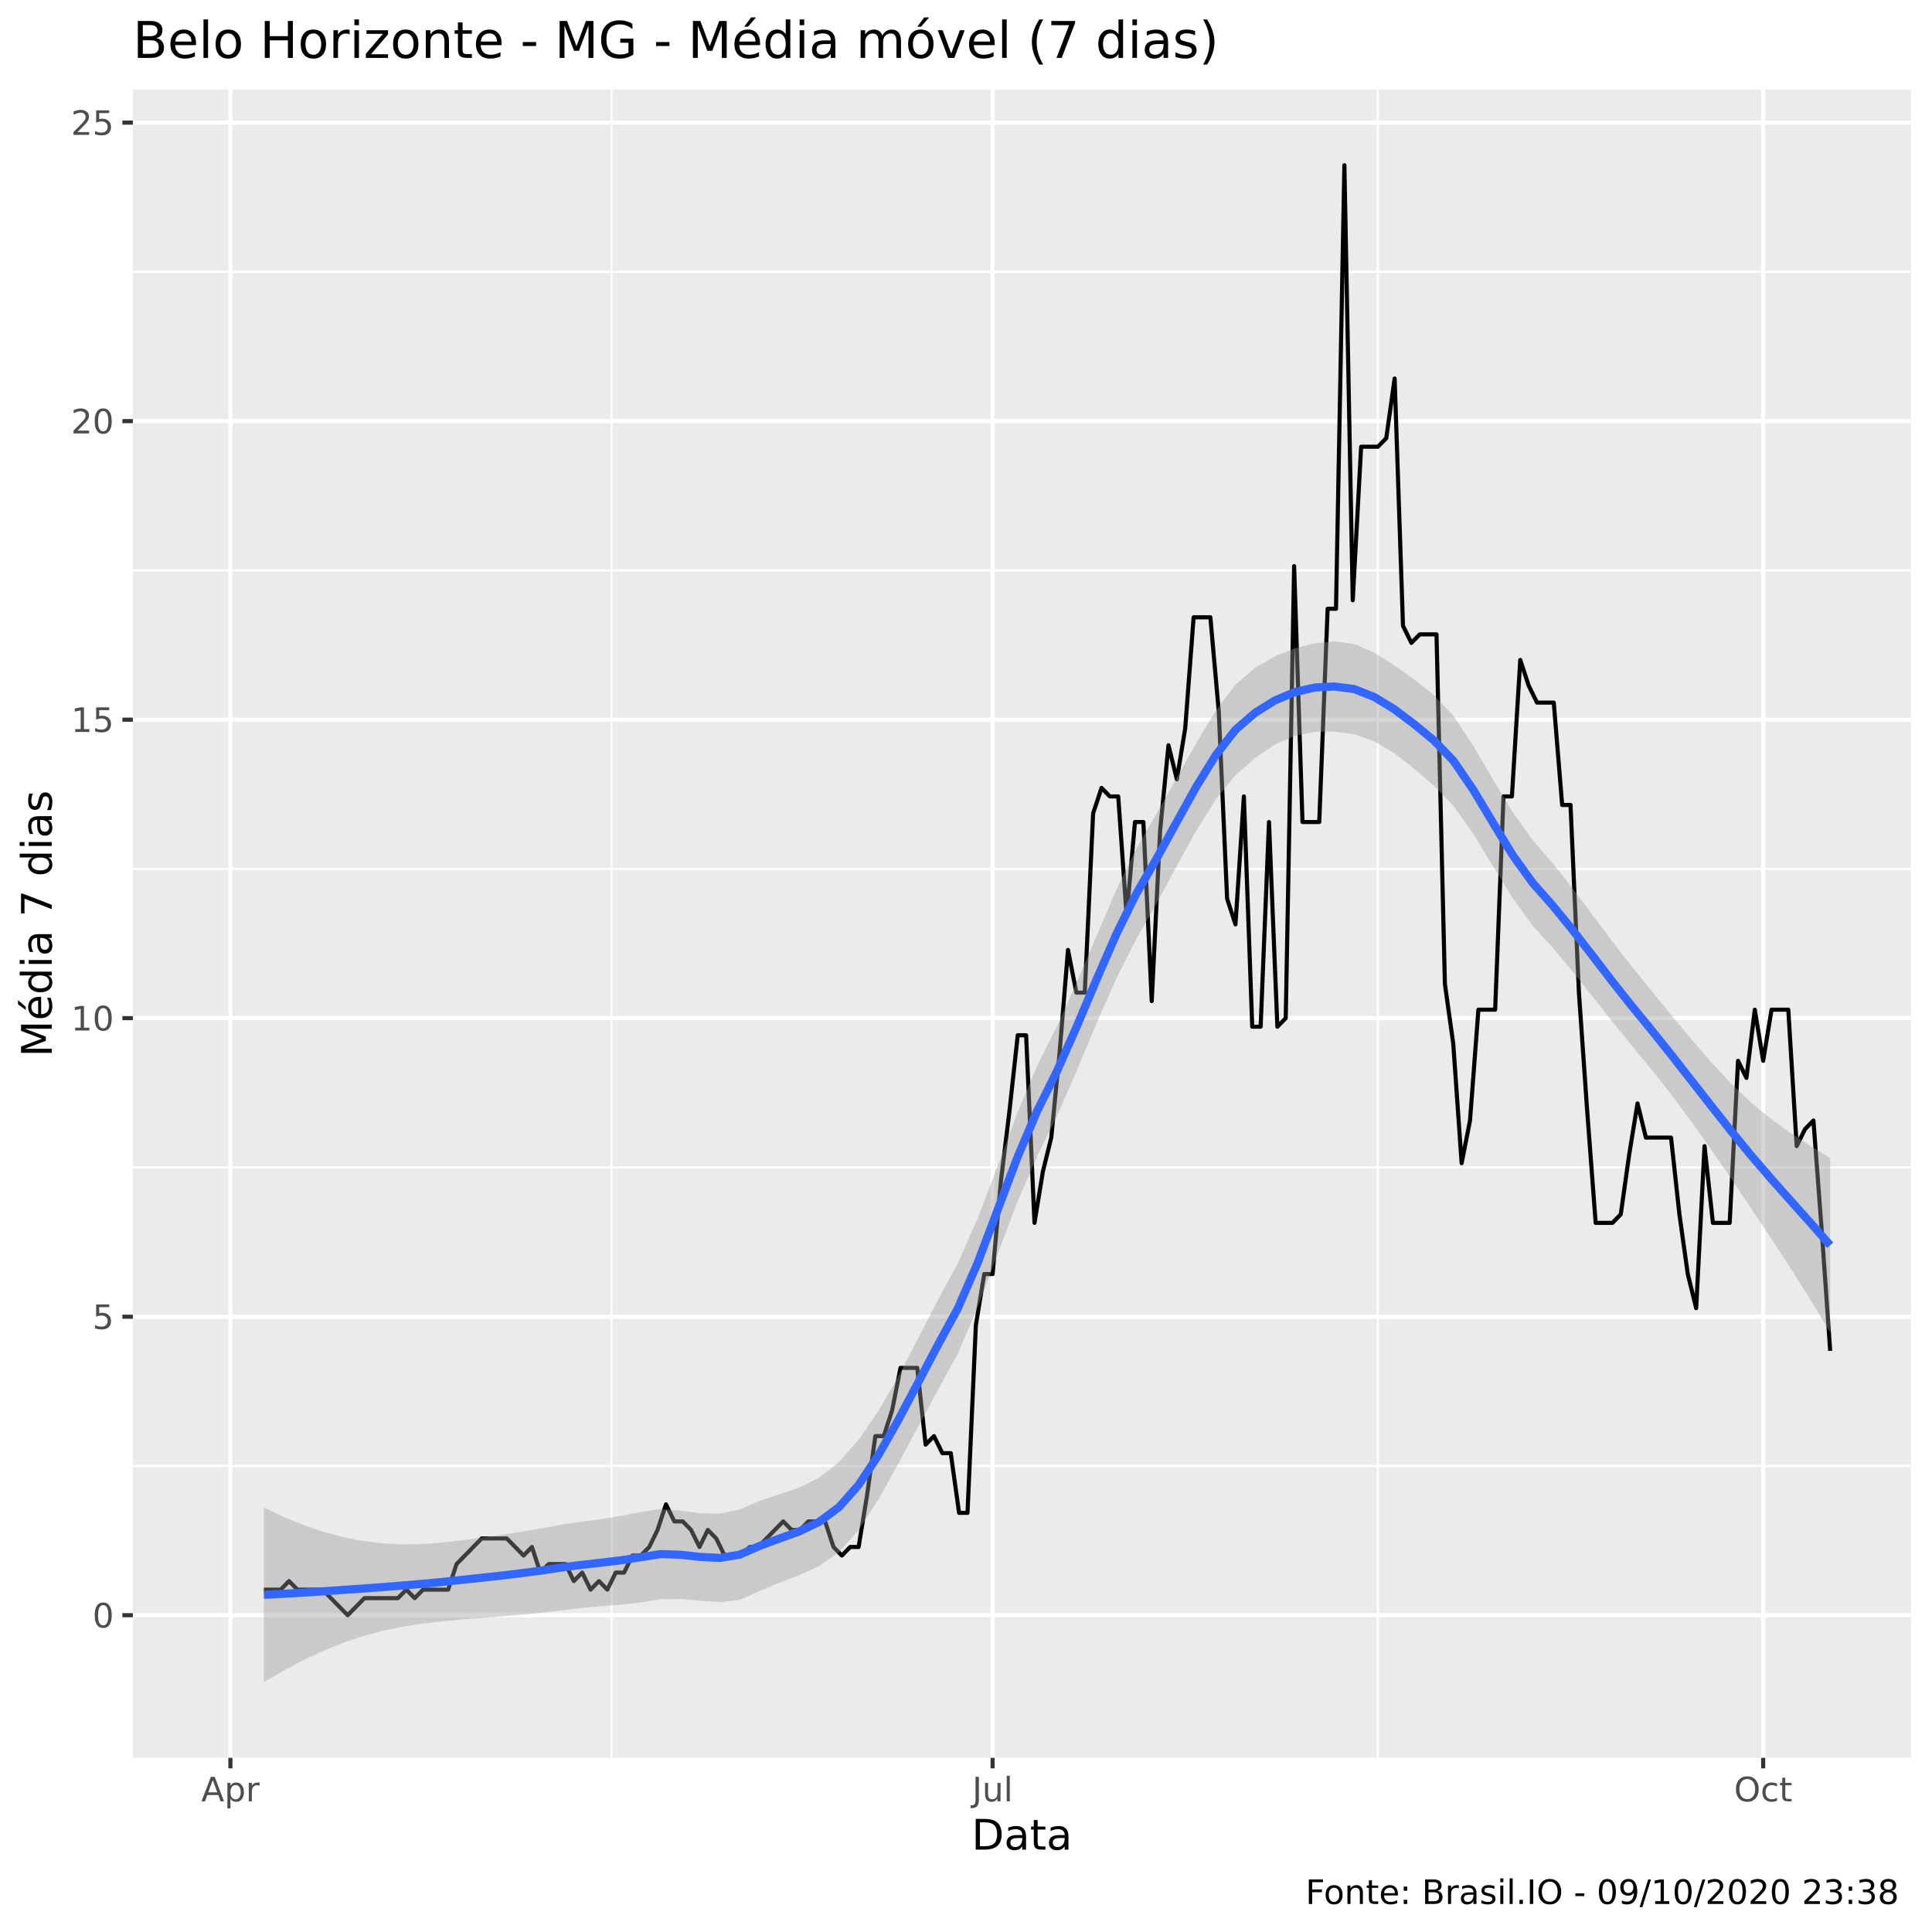
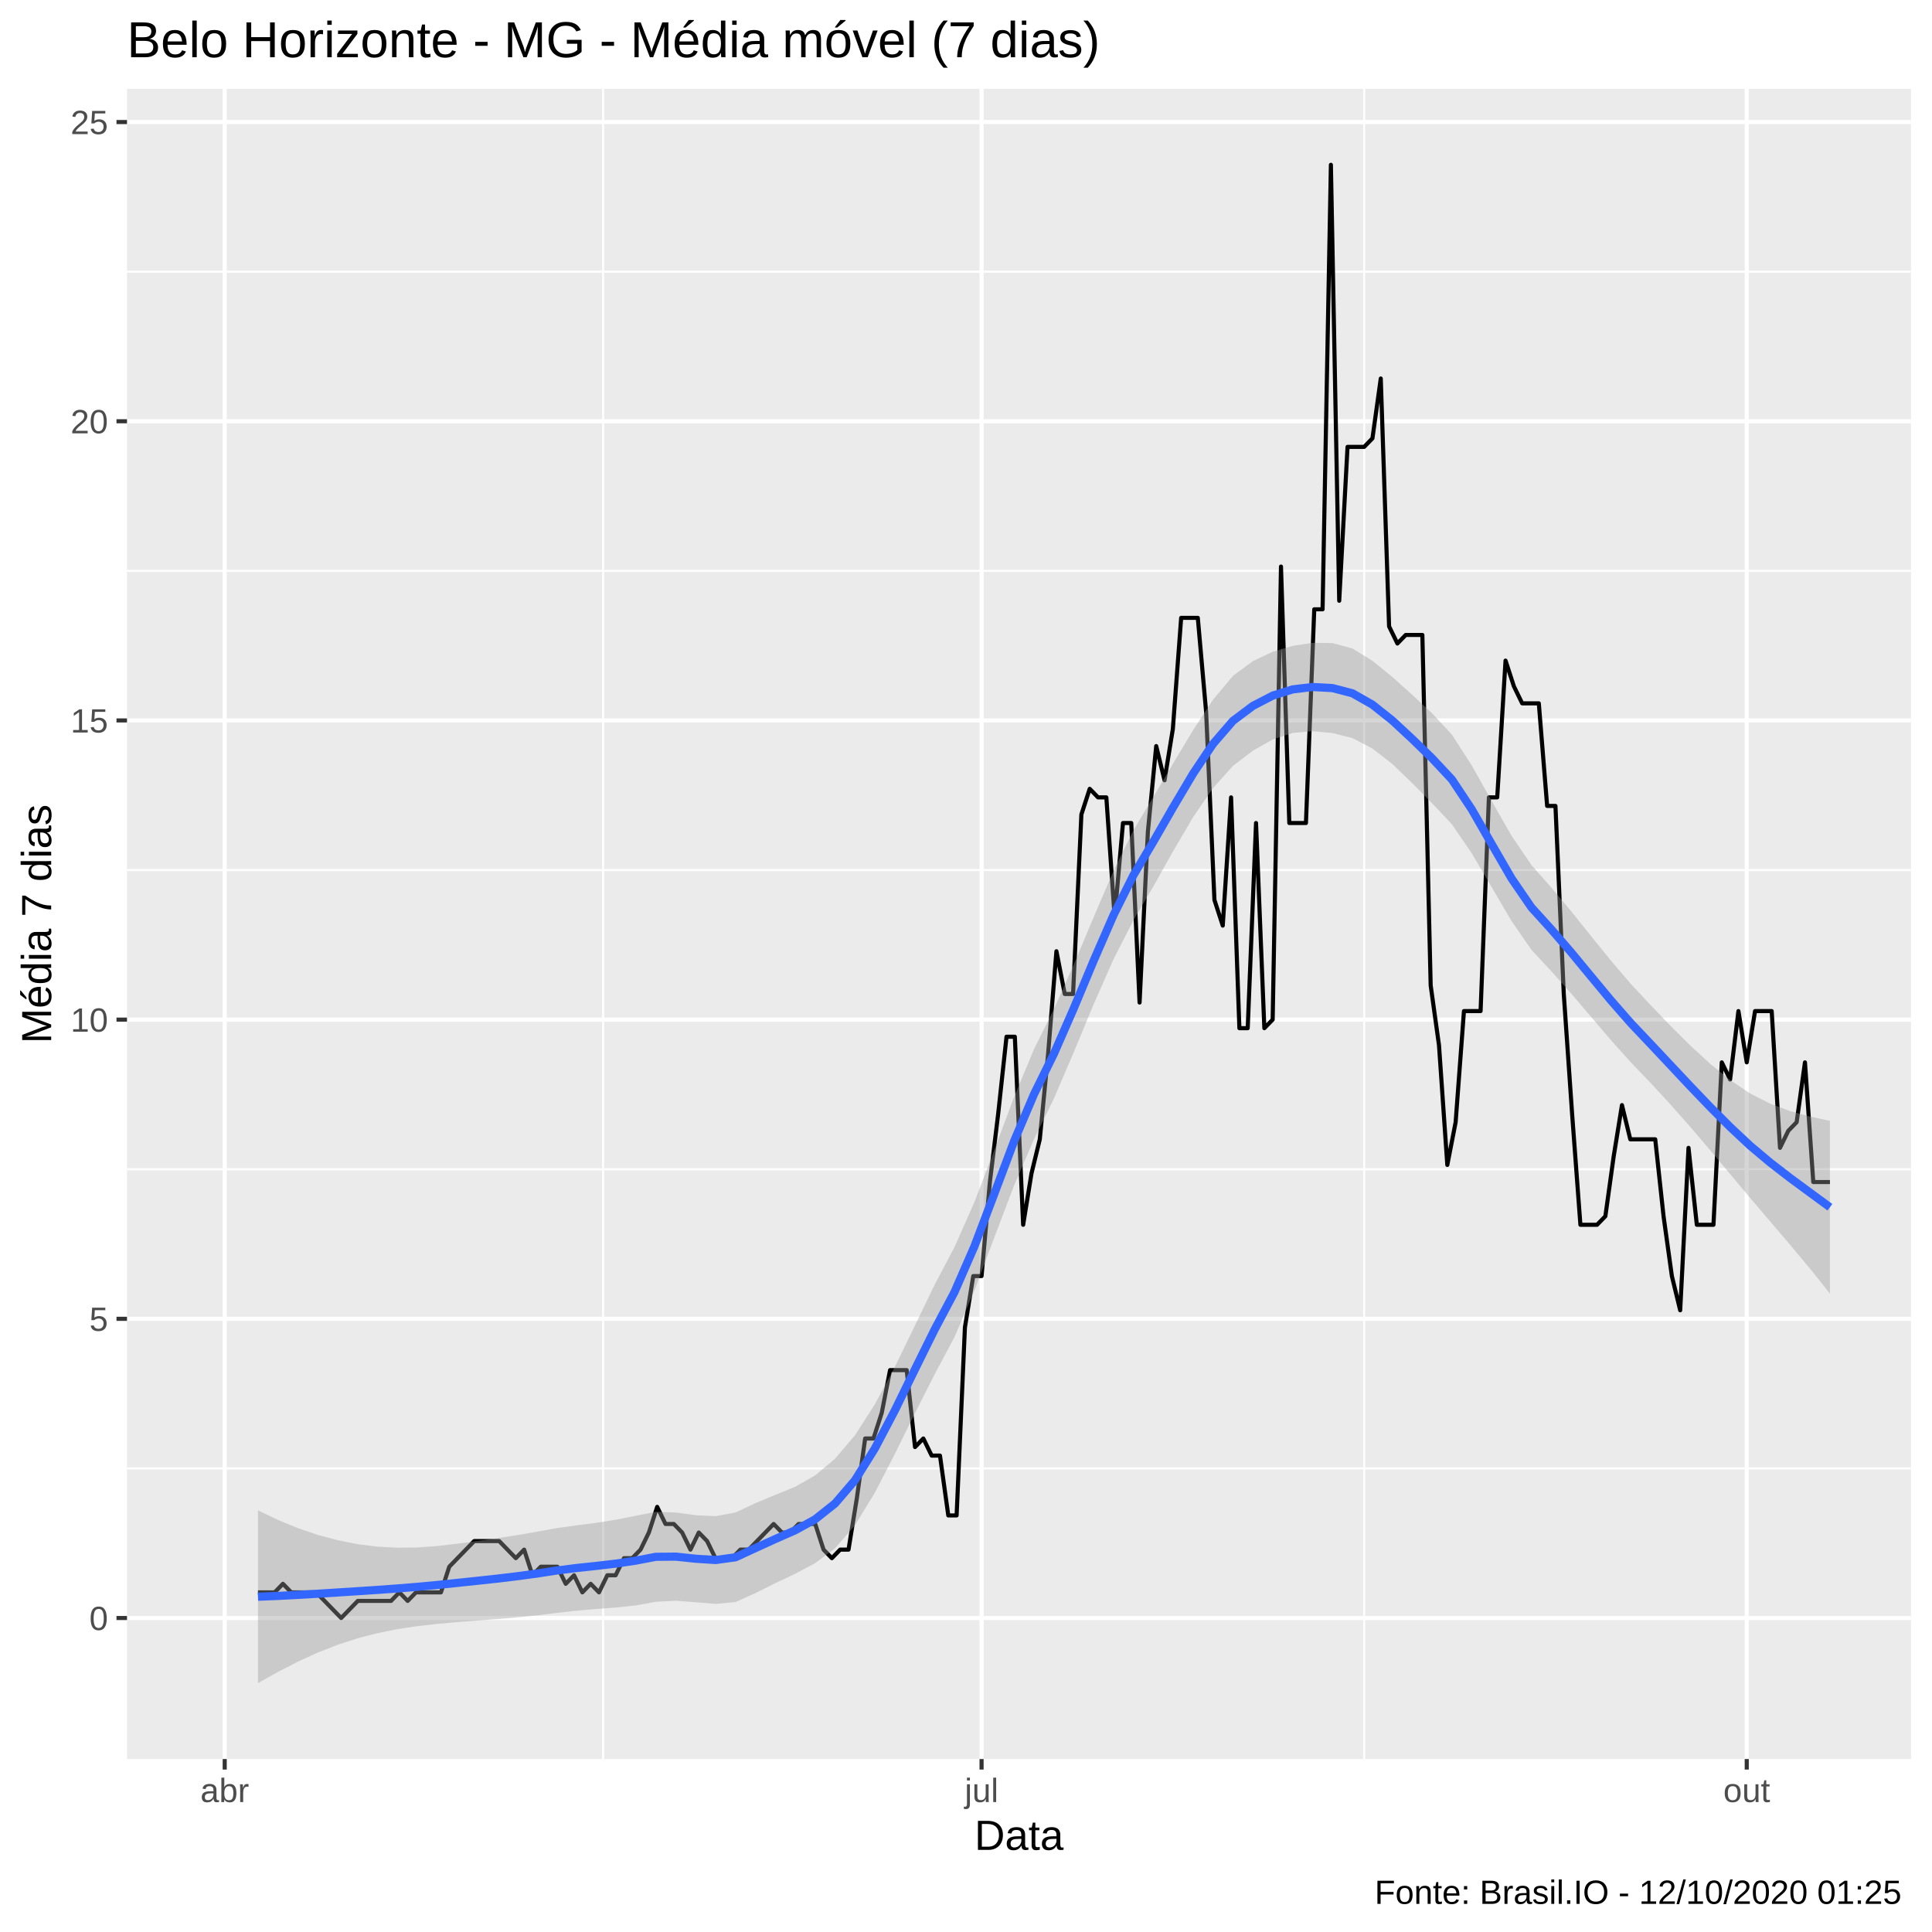
<svg xmlns="http://www.w3.org/2000/svg" viewBox="0 0 504.00 504.00">
  <defs>
    <style type="text/css">
    line, polyline, polygon, path, rect, circle {
      fill: none;
      stroke: #000000;
      stroke-linecap: round;
      stroke-linejoin: round;
      stroke-miterlimit: 10.00;
    }
  </style>
  </defs>
  <rect width="100%" height="100%" style="stroke: none; fill: #FFFFFF;" />
-   <rect x="0" y="0.00" width="504.00" height="504.00" style="stroke-width: 1.07; stroke: #FFFFFF; fill: #FFFFFF;" />
+   <rect x="0.00" y="0.00" width="504.00" height="504.00" style="stroke-width: 1.07; stroke: #FFFFFF; fill: #FFFFFF;" />
  <defs>
-     <clipPath id="cpMzQuNjZ8NDk4LjUyfDQ1OC41N3wyMy4zMw==">
-       <rect x="34.66" y="23.33" width="463.87" height="435.24" />
+     <clipPath id="cpMzMuMTN8NDk4LjUyfDQ1OC44OHwyMy4xOQ==">
+       <rect x="33.13" y="23.19" width="465.39" height="435.69" />
    </clipPath>
  </defs>
-   <rect x="34.66" y="23.33" width="463.87" height="435.24" style="stroke-width: 1.07; stroke: none; fill: #EBEBEB;" clip-path="url(#cpMzQuNjZ8NDk4LjUyfDQ1OC41N3wyMy4zMw==)" />
-   <polyline points="34.66,382.42 498.52,382.42 " style="stroke-width: 0.53; stroke: #FFFFFF; stroke-linecap: butt;" clip-path="url(#cpMzQuNjZ8NDk4LjUyfDQ1OC41N3wyMy4zMw==)" />
-   <polyline points="34.66,304.55 498.52,304.55 " style="stroke-width: 0.53; stroke: #FFFFFF; stroke-linecap: butt;" clip-path="url(#cpMzQuNjZ8NDk4LjUyfDQ1OC41N3wyMy4zMw==)" />
-   <polyline points="34.66,226.67 498.52,226.67 " style="stroke-width: 0.53; stroke: #FFFFFF; stroke-linecap: butt;" clip-path="url(#cpMzQuNjZ8NDk4LjUyfDQ1OC41N3wyMy4zMw==)" />
-   <polyline points="34.66,148.80 498.52,148.80 " style="stroke-width: 0.53; stroke: #FFFFFF; stroke-linecap: butt;" clip-path="url(#cpMzQuNjZ8NDk4LjUyfDQ1OC41N3wyMy4zMw==)" />
-   <polyline points="34.66,70.92 498.52,70.92 " style="stroke-width: 0.53; stroke: #FFFFFF; stroke-linecap: butt;" clip-path="url(#cpMzQuNjZ8NDk4LjUyfDQ1OC41N3wyMy4zMw==)" />
-   <polyline points="159.53,458.57 159.53,23.33 " style="stroke-width: 0.53; stroke: #FFFFFF; stroke-linecap: butt;" clip-path="url(#cpMzQuNjZ8NDk4LjUyfDQ1OC41N3wyMy4zMw==)" />
-   <polyline points="359.45,458.57 359.45,23.33 " style="stroke-width: 0.53; stroke: #FFFFFF; stroke-linecap: butt;" clip-path="url(#cpMzQuNjZ8NDk4LjUyfDQ1OC41N3wyMy4zMw==)" />
-   <polyline points="34.66,421.36 498.52,421.36 " style="stroke-width: 1.07; stroke: #FFFFFF; stroke-linecap: butt;" clip-path="url(#cpMzQuNjZ8NDk4LjUyfDQ1OC41N3wyMy4zMw==)" />
-   <polyline points="34.66,343.49 498.52,343.49 " style="stroke-width: 1.07; stroke: #FFFFFF; stroke-linecap: butt;" clip-path="url(#cpMzQuNjZ8NDk4LjUyfDQ1OC41N3wyMy4zMw==)" />
-   <polyline points="34.66,265.61 498.52,265.61 " style="stroke-width: 1.07; stroke: #FFFFFF; stroke-linecap: butt;" clip-path="url(#cpMzQuNjZ8NDk4LjUyfDQ1OC41N3wyMy4zMw==)" />
-   <polyline points="34.66,187.74 498.52,187.74 " style="stroke-width: 1.07; stroke: #FFFFFF; stroke-linecap: butt;" clip-path="url(#cpMzQuNjZ8NDk4LjUyfDQ1OC41N3wyMy4zMw==)" />
-   <polyline points="34.66,109.86 498.52,109.86 " style="stroke-width: 1.07; stroke: #FFFFFF; stroke-linecap: butt;" clip-path="url(#cpMzQuNjZ8NDk4LjUyfDQ1OC41N3wyMy4zMw==)" />
-   <polyline points="34.66,31.99 498.52,31.99 " style="stroke-width: 1.07; stroke: #FFFFFF; stroke-linecap: butt;" clip-path="url(#cpMzQuNjZ8NDk4LjUyfDQ1OC41N3wyMy4zMw==)" />
-   <polyline points="60.11,458.57 60.11,23.33 " style="stroke-width: 1.07; stroke: #FFFFFF; stroke-linecap: butt;" clip-path="url(#cpMzQuNjZ8NDk4LjUyfDQ1OC41N3wyMy4zMw==)" />
-   <polyline points="258.94,458.57 258.94,23.33 " style="stroke-width: 1.07; stroke: #FFFFFF; stroke-linecap: butt;" clip-path="url(#cpMzQuNjZ8NDk4LjUyfDQ1OC41N3wyMy4zMw==)" />
-   <polyline points="459.96,458.57 459.96,23.33 " style="stroke-width: 1.07; stroke: #FFFFFF; stroke-linecap: butt;" clip-path="url(#cpMzQuNjZ8NDk4LjUyfDQ1OC41N3wyMy4zMw==)" />
-   <polyline points="68.85,414.69 71.03,414.69 73.22,414.69 75.40,412.46 77.59,414.69 79.77,414.69 81.96,414.69 84.14,414.69 86.33,416.91 88.51,419.14 90.70,421.36 92.88,419.14 95.07,416.91 97.25,416.91 99.44,416.91 101.62,416.91 103.81,416.91 105.99,414.69 108.18,416.91 110.36,414.69 112.55,414.69 114.73,414.69 116.92,414.69 119.10,408.01 121.29,405.79 123.47,403.56 125.66,401.34 127.84,401.34 130.03,401.34 132.21,401.34 134.40,403.56 136.58,405.79 138.77,403.56 140.95,410.24 143.14,408.01 145.32,408.01 147.51,408.01 149.69,412.46 151.88,410.24 154.06,414.69 156.25,412.46 158.43,414.69 160.62,410.24 162.80,410.24 164.99,405.79 167.17,405.79 169.36,403.56 171.54,399.11 173.73,392.44 175.91,396.89 178.10,396.89 180.28,399.11 182.47,403.56 184.65,399.11 186.84,401.34 189.02,405.79 191.21,405.79 193.39,405.79 195.58,403.56 197.76,403.56 199.95,401.34 202.13,399.11 204.32,396.89 206.50,399.11 208.69,399.11 210.87,396.89 213.06,396.89 215.24,396.89 217.43,403.56 219.61,405.79 221.80,403.56 223.98,403.56 226.17,390.21 228.35,374.64 230.54,374.64 232.72,367.96 234.91,356.84 237.09,356.84 239.28,356.84 241.46,376.86 243.65,374.64 245.83,379.09 248.02,379.09 250.20,394.66 252.39,394.66 254.57,345.71 256.76,332.36 258.94,332.36 261.13,307.89 263.31,290.09 265.50,270.06 267.68,270.06 269.87,319.01 272.05,305.66 274.24,296.76 276.42,274.51 278.61,247.81 280.79,258.94 282.98,258.94 285.16,212.21 287.35,205.54 289.53,207.76 291.71,207.76 293.90,238.91 296.08,214.44 298.27,214.44 300.45,261.16 302.64,216.66 304.82,194.41 307.01,203.31 309.19,189.96 311.38,161.04 313.56,161.04 315.75,161.04 317.93,185.51 320.12,234.46 322.30,241.14 324.49,207.76 326.67,267.84 328.86,267.84 331.04,214.44 333.23,267.84 335.41,265.61 337.60,147.69 339.78,214.44 341.97,214.44 344.15,214.44 346.34,158.81 348.52,158.81 350.71,43.11 352.89,156.59 355.08,116.54 357.26,116.54 359.45,116.54 361.63,114.31 363.82,98.74 366.00,163.26 368.19,167.71 370.37,165.49 372.56,165.49 374.74,165.49 376.93,256.71 379.11,272.29 381.30,303.44 383.48,292.31 385.67,263.39 387.85,263.39 390.04,263.39 392.22,207.76 394.41,207.76 396.59,172.16 398.78,178.84 400.96,183.29 403.15,183.29 405.33,183.29 407.52,209.99 409.70,209.99 411.89,258.94 414.07,290.09 416.26,319.01 418.44,319.01 420.63,319.01 422.81,316.79 425.00,301.21 427.18,287.86 429.37,296.76 431.55,296.76 433.74,296.76 435.92,296.76 438.11,316.79 440.29,332.36 442.48,341.26 444.66,298.99 446.85,319.01 449.03,319.01 451.22,319.01 453.40,276.74 455.59,281.19 457.77,263.39 459.96,276.74 462.14,263.39 464.33,263.39 466.51,263.39 468.70,298.99 470.88,294.54 473.07,292.31 475.25,321.24 477.44,352.39 " style="stroke-width: 1.07; stroke-linecap: butt;" clip-path="url(#cpMzQuNjZ8NDk4LjUyfDQ1OC41N3wyMy4zMw==)" />
-   <polygon points="68.85,393.27 74.02,395.73 79.19,397.85 84.37,399.61 89.54,400.98 94.71,401.99 99.88,402.62 105.05,402.88 110.23,402.80 115.40,402.42 120.57,401.80 125.74,401.10 130.91,400.36 136.09,399.56 141.26,398.69 146.43,397.75 151.60,396.99 156.77,396.31 161.95,395.47 167.12,394.46 172.29,393.66 177.46,394.06 182.63,394.76 187.81,394.87 192.98,393.79 198.15,391.51 203.32,389.82 208.49,388.10 213.67,385.50 218.84,381.43 224.01,375.57 229.18,367.99 234.35,359.01 239.53,349.11 244.70,339.07 249.87,329.52 255.04,317.85 260.21,304.30 265.38,290.40 270.56,278.05 275.73,267.72 280.90,256.26 286.07,244.09 291.24,232.07 296.42,221.37 301.59,212.47 306.76,203.30 311.93,194.08 317.10,185.52 322.28,178.61 327.45,174.17 332.62,171.19 337.79,169.14 342.96,167.82 348.14,167.32 353.31,168.00 358.48,170.26 363.65,173.49 368.82,177.21 374.00,181.28 379.17,186.77 384.34,194.59 389.51,203.39 394.68,211.95 399.86,219.18 405.03,225.18 410.20,231.72 415.37,238.58 420.54,245.49 425.72,252.17 430.89,258.53 436.06,264.90 441.23,271.13 446.40,277.09 451.58,282.62 456.75,287.58 461.92,291.85 467.09,295.58 472.26,298.93 477.44,302.09 477.44,347.61 472.26,339.01 467.09,330.80 461.92,322.89 456.75,315.14 451.58,307.43 446.40,299.88 441.23,292.60 436.06,285.64 430.89,279.05 425.72,272.83 420.54,266.44 415.37,259.87 410.20,253.38 405.03,247.21 399.86,241.53 394.68,234.42 389.51,225.99 384.34,217.54 379.17,210.20 374.00,204.91 368.82,200.48 363.65,196.43 358.48,193.37 353.31,191.55 348.14,190.86 342.96,190.90 337.79,191.95 332.62,194.24 327.45,197.68 322.28,202.18 317.10,208.64 311.93,216.90 306.76,226.31 301.59,235.96 296.42,244.96 291.24,255.21 286.07,266.91 280.90,279.25 275.73,291.18 270.56,301.66 265.38,313.60 260.21,327.23 255.04,341.02 249.87,353.11 244.70,362.56 239.53,372.13 234.35,381.83 229.18,391.10 224.01,399.14 218.84,404.95 213.67,408.54 208.49,410.91 203.32,412.90 198.15,415.06 192.98,417.34 187.81,417.95 182.63,417.57 177.46,417.11 172.29,417.18 167.12,418.03 161.95,418.62 156.77,419.02 151.60,419.49 146.43,420.09 141.26,420.72 136.09,421.22 130.91,421.66 125.74,422.05 120.57,422.46 115.40,422.94 110.23,423.54 105.05,424.35 99.88,425.42 94.71,426.80 89.54,428.54 84.37,430.64 79.19,433.07 74.02,435.81 68.85,438.79 " style="stroke-width: 0.00; stroke: none; fill: #999999; fill-opacity: 0.40;" clip-path="url(#cpMzQuNjZ8NDk4LjUyfDQ1OC41N3wyMy4zMw==)" />
-   <polyline points="68.85,393.27 74.02,395.73 79.19,397.85 84.37,399.61 89.54,400.98 94.71,401.99 99.88,402.62 105.05,402.88 110.23,402.80 115.40,402.42 120.57,401.80 125.74,401.10 130.91,400.36 136.09,399.56 141.26,398.69 146.43,397.75 151.60,396.99 156.77,396.31 161.95,395.47 167.12,394.46 172.29,393.66 177.46,394.06 182.63,394.76 187.81,394.87 192.98,393.79 198.15,391.51 203.32,389.82 208.49,388.10 213.67,385.50 218.84,381.43 224.01,375.57 229.18,367.99 234.35,359.01 239.53,349.11 244.70,339.07 249.87,329.52 255.04,317.85 260.21,304.30 265.38,290.40 270.56,278.05 275.73,267.72 280.90,256.26 286.07,244.09 291.24,232.07 296.42,221.37 301.59,212.47 306.76,203.30 311.93,194.08 317.10,185.52 322.28,178.61 327.45,174.17 332.62,171.19 337.79,169.14 342.96,167.82 348.14,167.32 353.31,168.00 358.48,170.26 363.65,173.49 368.82,177.21 374.00,181.28 379.17,186.77 384.34,194.59 389.51,203.39 394.68,211.95 399.86,219.18 405.03,225.18 410.20,231.72 415.37,238.58 420.54,245.49 425.72,252.17 430.89,258.53 436.06,264.90 441.23,271.13 446.40,277.09 451.58,282.62 456.75,287.58 461.92,291.85 467.09,295.58 472.26,298.93 477.44,302.09 " style="stroke-width: 2.13; stroke: none;" clip-path="url(#cpMzQuNjZ8NDk4LjUyfDQ1OC41N3wyMy4zMw==)" />
-   <polyline points="477.44,347.61 472.26,339.01 467.09,330.80 461.92,322.89 456.75,315.14 451.58,307.43 446.40,299.88 441.23,292.60 436.06,285.64 430.89,279.05 425.72,272.83 420.54,266.44 415.37,259.87 410.20,253.38 405.03,247.21 399.86,241.53 394.68,234.42 389.51,225.99 384.34,217.54 379.17,210.20 374.00,204.91 368.82,200.48 363.65,196.43 358.48,193.37 353.31,191.55 348.14,190.86 342.96,190.90 337.79,191.95 332.62,194.24 327.45,197.68 322.28,202.18 317.10,208.64 311.93,216.90 306.76,226.31 301.59,235.96 296.42,244.96 291.24,255.21 286.07,266.91 280.90,279.25 275.73,291.18 270.56,301.66 265.38,313.60 260.21,327.23 255.04,341.02 249.87,353.11 244.70,362.56 239.53,372.13 234.35,381.83 229.18,391.10 224.01,399.14 218.84,404.95 213.67,408.54 208.49,410.91 203.32,412.90 198.15,415.06 192.98,417.34 187.81,417.95 182.63,417.57 177.46,417.11 172.29,417.18 167.12,418.03 161.95,418.62 156.77,419.02 151.60,419.49 146.43,420.09 141.26,420.72 136.09,421.22 130.91,421.66 125.74,422.05 120.57,422.46 115.40,422.94 110.23,423.54 105.05,424.35 99.88,425.42 94.71,426.80 89.54,428.54 84.37,430.64 79.19,433.07 74.02,435.81 68.85,438.79 " style="stroke-width: 2.13; stroke: none;" clip-path="url(#cpMzQuNjZ8NDk4LjUyfDQ1OC41N3wyMy4zMw==)" />
-   <polyline points="68.85,416.03 74.02,415.77 79.19,415.46 84.37,415.12 89.54,414.76 94.71,414.40 99.88,414.02 105.05,413.61 110.23,413.17 115.40,412.68 120.57,412.13 125.74,411.58 130.91,411.01 136.09,410.39 141.26,409.71 146.43,408.92 151.60,408.24 156.77,407.66 161.95,407.04 167.12,406.24 172.29,405.42 177.46,405.58 182.63,406.16 187.81,406.41 192.98,405.56 198.15,403.29 203.32,401.36 208.49,399.51 213.67,397.02 218.84,393.19 224.01,387.35 229.18,379.55 234.35,370.42 239.53,360.62 244.70,350.81 249.87,341.32 255.04,329.44 260.21,315.76 265.38,302.00 270.56,289.85 275.73,279.45 280.90,267.76 286.07,255.50 291.24,243.64 296.42,233.16 301.59,224.22 306.76,214.81 311.93,205.49 317.10,197.08 322.28,190.39 327.45,185.92 332.62,182.71 337.79,180.54 342.96,179.36 348.14,179.09 353.31,179.77 358.48,181.82 363.65,184.96 368.82,188.84 374.00,193.10 379.17,198.48 384.34,206.06 389.51,214.69 394.68,223.18 399.86,230.36 405.03,236.20 410.20,242.55 415.37,249.22 420.54,255.96 425.72,262.50 430.89,268.79 436.06,275.27 441.23,281.87 446.40,288.48 451.58,295.03 456.75,301.36 461.92,307.37 467.09,313.19 472.26,318.97 477.44,324.85 " style="stroke-width: 2.13; stroke: #3366FF; stroke-linecap: butt;" clip-path="url(#cpMzQuNjZ8NDk4LjUyfDQ1OC41N3wyMy4zMw==)" />
+   <rect x="33.13" y="23.19" width="465.39" height="435.69" style="stroke-width: 1.07; stroke: none; fill: #EBEBEB;" clip-path="url(#cpMzMuMTN8NDk4LjUyfDQ1OC44OHwyMy4xOQ==)" />
+   <polyline points="33.13,383.07 498.52,383.07 " style="stroke-width: 0.53; stroke: #FFFFFF; stroke-linecap: butt;" clip-path="url(#cpMzMuMTN8NDk4LjUyfDQ1OC44OHwyMy4xOQ==)" />
+   <polyline points="33.13,305.02 498.52,305.02 " style="stroke-width: 0.53; stroke: #FFFFFF; stroke-linecap: butt;" clip-path="url(#cpMzMuMTN8NDk4LjUyfDQ1OC44OHwyMy4xOQ==)" />
+   <polyline points="33.13,226.97 498.52,226.97 " style="stroke-width: 0.53; stroke: #FFFFFF; stroke-linecap: butt;" clip-path="url(#cpMzMuMTN8NDk4LjUyfDQ1OC44OHwyMy4xOQ==)" />
+   <polyline points="33.13,148.92 498.52,148.92 " style="stroke-width: 0.53; stroke: #FFFFFF; stroke-linecap: butt;" clip-path="url(#cpMzMuMTN8NDk4LjUyfDQ1OC44OHwyMy4xOQ==)" />
+   <polyline points="33.13,70.87 498.52,70.87 " style="stroke-width: 0.53; stroke: #FFFFFF; stroke-linecap: butt;" clip-path="url(#cpMzMuMTN8NDk4LjUyfDQ1OC44OHwyMy4xOQ==)" />
+   <polyline points="157.34,458.88 157.34,23.19 " style="stroke-width: 0.53; stroke: #FFFFFF; stroke-linecap: butt;" clip-path="url(#cpMzMuMTN8NDk4LjUyfDQ1OC44OHwyMy4xOQ==)" />
+   <polyline points="355.87,458.88 355.87,23.19 " style="stroke-width: 0.53; stroke: #FFFFFF; stroke-linecap: butt;" clip-path="url(#cpMzMuMTN8NDk4LjUyfDQ1OC44OHwyMy4xOQ==)" />
+   <polyline points="33.13,422.09 498.52,422.09 " style="stroke-width: 1.07; stroke: #FFFFFF; stroke-linecap: butt;" clip-path="url(#cpMzMuMTN8NDk4LjUyfDQ1OC44OHwyMy4xOQ==)" />
+   <polyline points="33.13,344.04 498.52,344.04 " style="stroke-width: 1.07; stroke: #FFFFFF; stroke-linecap: butt;" clip-path="url(#cpMzMuMTN8NDk4LjUyfDQ1OC44OHwyMy4xOQ==)" />
+   <polyline points="33.13,265.99 498.52,265.99 " style="stroke-width: 1.07; stroke: #FFFFFF; stroke-linecap: butt;" clip-path="url(#cpMzMuMTN8NDk4LjUyfDQ1OC44OHwyMy4xOQ==)" />
+   <polyline points="33.13,187.94 498.52,187.94 " style="stroke-width: 1.07; stroke: #FFFFFF; stroke-linecap: butt;" clip-path="url(#cpMzMuMTN8NDk4LjUyfDQ1OC44OHwyMy4xOQ==)" />
+   <polyline points="33.13,109.89 498.52,109.89 " style="stroke-width: 1.07; stroke: #FFFFFF; stroke-linecap: butt;" clip-path="url(#cpMzMuMTN8NDk4LjUyfDQ1OC44OHwyMy4xOQ==)" />
+   <polyline points="33.13,31.84 498.52,31.84 " style="stroke-width: 1.07; stroke: #FFFFFF; stroke-linecap: butt;" clip-path="url(#cpMzMuMTN8NDk4LjUyfDQ1OC44OHwyMy4xOQ==)" />
+   <polyline points="58.62,458.88 58.62,23.19 " style="stroke-width: 1.07; stroke: #FFFFFF; stroke-linecap: butt;" clip-path="url(#cpMzMuMTN8NDk4LjUyfDQ1OC44OHwyMy4xOQ==)" />
+   <polyline points="256.06,458.88 256.06,23.19 " style="stroke-width: 1.07; stroke: #FFFFFF; stroke-linecap: butt;" clip-path="url(#cpMzMuMTN8NDk4LjUyfDQ1OC44OHwyMy4xOQ==)" />
+   <polyline points="455.67,458.88 455.67,23.19 " style="stroke-width: 1.07; stroke: #FFFFFF; stroke-linecap: butt;" clip-path="url(#cpMzMuMTN8NDk4LjUyfDQ1OC44OHwyMy4xOQ==)" />
+   <polyline points="67.30,415.40 69.47,415.40 71.64,415.40 73.81,413.17 75.98,415.40 78.15,415.40 80.32,415.40 82.49,415.40 84.66,417.63 86.83,419.86 89.00,422.09 91.17,419.86 93.34,417.63 95.51,417.63 97.68,417.63 99.85,417.63 102.01,417.63 104.18,415.40 106.35,417.63 108.52,415.40 110.69,415.40 112.86,415.40 115.03,415.40 117.20,408.71 119.37,406.48 121.54,404.25 123.71,402.02 125.88,402.02 128.05,402.02 130.22,402.02 132.39,404.25 134.56,406.48 136.73,404.25 138.90,410.94 141.07,408.71 143.24,408.71 145.41,408.71 147.58,413.17 149.75,410.94 151.92,415.40 154.09,413.17 156.26,415.40 158.43,410.94 160.60,410.94 162.77,406.48 164.93,406.48 167.10,404.25 169.27,399.79 171.44,393.10 173.61,397.56 175.78,397.56 177.95,399.79 180.12,404.25 182.29,399.79 184.46,402.02 186.63,406.48 188.80,406.48 190.97,406.48 193.14,404.25 195.31,404.25 197.48,402.02 199.65,399.79 201.82,397.56 203.99,399.79 206.16,399.79 208.33,397.56 210.50,397.56 212.67,397.56 214.84,404.25 217.01,406.48 219.18,404.25 221.35,404.25 223.52,390.87 225.69,375.26 227.86,375.26 230.02,368.57 232.19,357.42 234.36,357.42 236.53,357.42 238.70,377.49 240.87,375.26 243.04,379.72 245.21,379.72 247.38,395.33 249.55,395.33 251.72,346.27 253.89,332.89 256.06,332.89 258.23,308.36 260.40,290.52 262.57,270.45 264.74,270.45 266.91,319.51 269.08,306.13 271.25,297.21 273.42,274.91 275.59,248.15 277.76,259.30 279.93,259.30 282.10,212.47 284.27,205.78 286.44,208.01 288.61,208.01 290.78,239.23 292.95,214.70 295.11,214.70 297.28,261.53 299.45,216.93 301.62,194.63 303.79,203.55 305.96,190.17 308.13,161.18 310.30,161.18 312.47,161.18 314.64,185.71 316.81,234.77 318.98,241.46 321.15,208.01 323.32,268.22 325.49,268.22 327.66,214.70 329.83,268.22 332.00,265.99 334.17,147.80 336.34,214.70 338.51,214.70 340.68,214.70 342.85,158.95 345.02,158.95 347.19,42.99 349.36,156.72 351.53,116.58 353.70,116.58 355.87,116.58 358.03,114.35 360.20,98.74 362.37,163.41 364.54,167.87 366.71,165.64 368.88,165.64 371.05,165.64 373.22,257.07 375.39,272.68 377.56,303.90 379.73,292.75 381.90,263.76 384.07,263.76 386.24,263.76 388.41,208.01 390.58,208.01 392.75,172.33 394.92,179.02 397.09,183.48 399.26,183.48 401.43,183.48 403.60,210.24 405.77,210.24 407.94,259.30 410.11,290.52 412.28,319.51 414.45,319.51 416.62,319.51 418.79,317.28 420.96,301.67 423.12,288.29 425.29,297.21 427.46,297.21 429.63,297.21 431.80,297.21 433.97,317.28 436.14,332.89 438.31,341.81 440.48,299.44 442.65,319.51 444.82,319.51 446.99,319.51 449.16,277.14 451.33,281.60 453.50,263.76 455.67,277.14 457.84,263.76 460.01,263.76 462.18,263.76 464.35,299.44 466.52,294.98 468.69,292.75 470.86,277.14 473.03,308.36 475.20,308.36 477.37,308.36 " style="stroke-width: 1.07; stroke-linecap: butt;" clip-path="url(#cpMzMuMTN8NDk4LjUyfDQ1OC44OHwyMy4xOQ==)" />
+   <polygon points="67.30,394.00 72.49,396.49 77.68,398.63 82.87,400.40 88.06,401.79 93.25,402.82 98.44,403.47 103.64,403.75 108.83,403.69 114.02,403.32 119.21,402.71 124.40,402.02 129.59,401.29 134.78,400.49 139.97,399.60 145.16,398.65 150.35,397.92 155.54,397.26 160.73,396.43 165.92,395.41 171.11,394.38 176.31,394.56 181.50,395.28 186.69,395.52 191.88,394.56 197.07,392.12 202.26,389.96 207.45,387.85 212.64,384.89 217.83,380.54 223.02,374.44 228.21,366.36 233.40,356.66 238.59,345.97 243.78,335.23 248.98,325.36 254.17,313.65 259.36,300.08 264.55,286.14 269.74,273.71 274.93,263.24 280.12,251.60 285.31,239.25 290.50,227.15 295.69,216.56 300.88,207.88 306.07,199.10 311.26,190.44 316.45,182.53 321.64,176.31 326.84,172.47 332.03,170.02 337.22,168.49 342.41,167.70 347.60,167.76 352.79,169.17 357.98,172.34 363.17,176.56 368.36,181.22 373.55,186.04 378.74,191.62 383.93,199.67 389.12,208.93 394.31,218.01 399.51,225.67 404.70,231.55 409.89,237.75 415.08,244.22 420.27,250.64 425.46,256.70 430.65,262.26 435.84,267.67 441.03,272.83 446.22,277.59 451.41,281.79 456.60,285.28 461.79,287.92 466.98,289.85 472.18,291.28 477.37,292.39 477.37,337.46 472.18,330.96 466.98,324.73 461.79,318.64 456.60,312.56 451.41,306.36 446.22,300.16 441.03,294.08 435.84,288.20 430.65,282.57 425.46,277.15 420.27,271.37 415.08,265.29 409.89,259.20 404.70,253.36 399.51,247.79 394.31,240.27 389.12,231.41 383.93,222.59 378.74,215.01 373.55,209.51 368.36,204.25 363.17,199.26 357.98,195.24 352.79,192.53 347.60,191.24 342.41,190.74 337.22,191.20 332.03,192.90 326.84,195.83 321.64,199.79 316.45,205.57 311.26,213.15 306.07,221.98 300.88,231.24 295.69,240.04 290.50,250.20 285.31,261.96 280.12,274.47 274.93,286.59 269.74,297.20 264.55,309.23 259.36,322.90 254.17,336.72 248.98,348.84 243.78,358.59 238.59,368.85 233.40,379.37 228.21,389.41 223.02,397.92 217.83,403.90 212.64,407.78 207.45,410.55 202.26,413.00 197.07,415.59 191.88,417.93 186.69,418.41 181.50,417.98 176.31,417.59 171.11,417.85 165.92,418.80 160.73,419.35 155.54,419.74 150.35,420.18 145.16,420.77 139.97,421.41 134.78,421.93 129.59,422.37 124.40,422.76 119.21,423.16 114.02,423.63 108.83,424.22 103.64,425.00 98.44,426.04 93.25,427.39 88.06,429.08 82.87,431.12 77.68,433.50 72.49,436.17 67.30,439.07 " style="stroke-width: 0.00; stroke: none; fill: #999999; fill-opacity: 0.40;" clip-path="url(#cpMzMuMTN8NDk4LjUyfDQ1OC44OHwyMy4xOQ==)" />
+   <polyline points="67.30,394.00 72.49,396.49 77.68,398.63 82.87,400.40 88.06,401.79 93.25,402.82 98.44,403.47 103.64,403.75 108.83,403.69 114.02,403.32 119.21,402.71 124.40,402.02 129.59,401.29 134.78,400.49 139.97,399.60 145.16,398.65 150.35,397.92 155.54,397.26 160.73,396.43 165.92,395.41 171.11,394.38 176.31,394.56 181.50,395.28 186.69,395.52 191.88,394.56 197.07,392.12 202.26,389.96 207.45,387.85 212.64,384.89 217.83,380.54 223.02,374.44 228.21,366.36 233.40,356.66 238.59,345.97 243.78,335.23 248.98,325.36 254.17,313.65 259.36,300.08 264.55,286.14 269.74,273.71 274.93,263.24 280.12,251.60 285.31,239.25 290.50,227.15 295.69,216.56 300.88,207.88 306.07,199.10 311.26,190.44 316.45,182.53 321.64,176.31 326.84,172.47 332.03,170.02 337.22,168.49 342.41,167.70 347.60,167.76 352.79,169.17 357.98,172.34 363.17,176.56 368.36,181.22 373.55,186.04 378.74,191.62 383.93,199.67 389.12,208.93 394.31,218.01 399.51,225.67 404.70,231.55 409.89,237.75 415.08,244.22 420.27,250.64 425.46,256.70 430.65,262.26 435.84,267.67 441.03,272.83 446.22,277.59 451.41,281.79 456.60,285.28 461.79,287.92 466.98,289.85 472.18,291.28 477.37,292.39 " style="stroke-width: 2.13; stroke: none;" clip-path="url(#cpMzMuMTN8NDk4LjUyfDQ1OC44OHwyMy4xOQ==)" />
+   <polyline points="477.37,337.46 472.18,330.96 466.98,324.73 461.79,318.64 456.60,312.56 451.41,306.36 446.22,300.16 441.03,294.08 435.84,288.20 430.65,282.57 425.46,277.15 420.27,271.37 415.08,265.29 409.89,259.20 404.70,253.36 399.51,247.79 394.31,240.27 389.12,231.41 383.93,222.59 378.74,215.01 373.55,209.51 368.36,204.25 363.17,199.26 357.98,195.24 352.79,192.53 347.60,191.24 342.41,190.74 337.22,191.20 332.03,192.90 326.84,195.83 321.64,199.79 316.45,205.57 311.26,213.15 306.07,221.98 300.88,231.24 295.69,240.04 290.50,250.20 285.31,261.96 280.12,274.47 274.93,286.59 269.74,297.20 264.55,309.23 259.36,322.90 254.17,336.72 248.98,348.84 243.78,358.59 238.59,368.85 233.40,379.37 228.21,389.41 223.02,397.92 217.83,403.90 212.64,407.78 207.45,410.55 202.26,413.00 197.07,415.59 191.88,417.93 186.69,418.41 181.50,417.98 176.31,417.59 171.11,417.85 165.92,418.80 160.73,419.35 155.54,419.74 150.35,420.18 145.16,420.77 139.97,421.41 134.78,421.93 129.59,422.37 124.40,422.76 119.21,423.16 114.02,423.63 108.83,424.22 103.64,425.00 98.44,426.04 93.25,427.39 88.06,429.08 82.87,431.12 77.68,433.50 72.49,436.17 67.30,439.07 " style="stroke-width: 2.13; stroke: none;" clip-path="url(#cpMzMuMTN8NDk4LjUyfDQ1OC44OHwyMy4xOQ==)" />
+   <polyline points="67.30,416.54 72.49,416.33 77.68,416.06 82.87,415.76 88.06,415.43 93.25,415.10 98.44,414.76 103.64,414.38 108.83,413.96 114.02,413.48 119.21,412.94 124.40,412.39 129.59,411.83 134.78,411.21 139.97,410.51 145.16,409.71 150.35,409.05 155.54,408.50 160.73,407.89 165.92,407.11 171.11,406.12 176.31,406.08 181.50,406.63 186.69,406.96 191.88,406.25 197.07,403.85 202.26,401.48 207.45,399.20 212.64,396.34 217.83,392.22 223.02,386.18 228.21,377.88 233.40,368.01 238.59,357.41 243.78,346.91 248.98,337.10 254.17,325.19 259.36,311.49 264.55,297.69 269.74,285.45 274.93,274.91 280.12,263.03 285.31,250.60 290.50,238.68 295.69,228.30 300.88,219.56 306.07,210.54 311.26,201.79 316.45,194.05 321.64,188.05 326.84,184.15 332.03,181.46 337.22,179.84 342.41,179.22 347.60,179.50 352.79,180.85 357.98,183.79 363.17,187.91 368.36,192.73 373.55,197.78 378.74,203.32 383.93,211.13 389.12,220.17 394.31,229.14 399.51,236.73 404.70,242.45 409.89,248.47 415.08,254.75 420.27,261.00 425.46,266.93 430.65,272.41 435.84,277.93 441.03,283.46 446.22,288.87 451.41,294.07 456.60,298.92 461.79,303.28 466.98,307.29 472.18,311.12 477.37,314.93 " style="stroke-width: 2.13; stroke: #3366FF; stroke-linecap: butt;" clip-path="url(#cpMzMuMTN8NDk4LjUyfDQ1OC44OHwyMy4xOQ==)" />
  <defs>
    <clipPath id="cpMC4wMHw1MDQuMDB8NTA0LjAwfDAuMDA=">
      <rect x="0.00" y="0.00" width="504.00" height="504.00" />
    </clipPath>
  </defs>
  <g clip-path="url(#cpMC4wMHw1MDQuMDB8NTA0LjAwfDAuMDA=)">
-     <text x="24.13" y="424.57" style="font-size: 8.80px; fill: #4D4D4D; font-family: DejaVu Sans;" textLength="5.60px" lengthAdjust="spacingAndGlyphs">0</text>
+     <text x="23.30" y="425.24" style="font-size: 8.80px; fill: #4D4D4D; font-family: Arial;" textLength="4.89px" lengthAdjust="spacingAndGlyphs">0</text>
  </g>
  <g clip-path="url(#cpMC4wMHw1MDQuMDB8NTA0LjAwfDAuMDA=)">
-     <text x="24.13" y="346.69" style="font-size: 8.80px; fill: #4D4D4D; font-family: DejaVu Sans;" textLength="5.60px" lengthAdjust="spacingAndGlyphs">5</text>
+     <text x="23.30" y="347.19" style="font-size: 8.80px; fill: #4D4D4D; font-family: Arial;" textLength="4.89px" lengthAdjust="spacingAndGlyphs">5</text>
  </g>
  <g clip-path="url(#cpMC4wMHw1MDQuMDB8NTA0LjAwfDAuMDA=)">
-     <text x="18.53" y="268.82" style="font-size: 8.80px; fill: #4D4D4D; font-family: DejaVu Sans;" textLength="11.20px" lengthAdjust="spacingAndGlyphs">10</text>
+     <text x="18.41" y="269.14" style="font-size: 8.80px; fill: #4D4D4D; font-family: Arial;" textLength="9.79px" lengthAdjust="spacingAndGlyphs">10</text>
  </g>
  <g clip-path="url(#cpMC4wMHw1MDQuMDB8NTA0LjAwfDAuMDA=)">
-     <text x="18.53" y="190.94" style="font-size: 8.80px; fill: #4D4D4D; font-family: DejaVu Sans;" textLength="11.20px" lengthAdjust="spacingAndGlyphs">15</text>
+     <text x="18.41" y="191.09" style="font-size: 8.80px; fill: #4D4D4D; font-family: Arial;" textLength="9.79px" lengthAdjust="spacingAndGlyphs">15</text>
  </g>
  <g clip-path="url(#cpMC4wMHw1MDQuMDB8NTA0LjAwfDAuMDA=)">
-     <text x="18.53" y="113.07" style="font-size: 8.80px; fill: #4D4D4D; font-family: DejaVu Sans;" textLength="11.20px" lengthAdjust="spacingAndGlyphs">20</text>
+     <text x="18.41" y="113.04" style="font-size: 8.80px; fill: #4D4D4D; font-family: Arial;" textLength="9.79px" lengthAdjust="spacingAndGlyphs">20</text>
  </g>
  <g clip-path="url(#cpMC4wMHw1MDQuMDB8NTA0LjAwfDAuMDA=)">
-     <text x="18.53" y="35.19" style="font-size: 8.80px; fill: #4D4D4D; font-family: DejaVu Sans;" textLength="11.20px" lengthAdjust="spacingAndGlyphs">25</text>
+     <text x="18.41" y="34.99" style="font-size: 8.80px; fill: #4D4D4D; font-family: Arial;" textLength="9.79px" lengthAdjust="spacingAndGlyphs">25</text>
  </g>
-   <polyline points="31.92,421.36 34.66,421.36 " style="stroke-width: 1.07; stroke: #333333; stroke-linecap: butt;" clip-path="url(#cpMC4wMHw1MDQuMDB8NTA0LjAwfDAuMDA=)" />
-   <polyline points="31.92,343.49 34.66,343.49 " style="stroke-width: 1.07; stroke: #333333; stroke-linecap: butt;" clip-path="url(#cpMC4wMHw1MDQuMDB8NTA0LjAwfDAuMDA=)" />
-   <polyline points="31.92,265.61 34.66,265.61 " style="stroke-width: 1.07; stroke: #333333; stroke-linecap: butt;" clip-path="url(#cpMC4wMHw1MDQuMDB8NTA0LjAwfDAuMDA=)" />
-   <polyline points="31.92,187.74 34.66,187.74 " style="stroke-width: 1.07; stroke: #333333; stroke-linecap: butt;" clip-path="url(#cpMC4wMHw1MDQuMDB8NTA0LjAwfDAuMDA=)" />
-   <polyline points="31.92,109.86 34.66,109.86 " style="stroke-width: 1.07; stroke: #333333; stroke-linecap: butt;" clip-path="url(#cpMC4wMHw1MDQuMDB8NTA0LjAwfDAuMDA=)" />
-   <polyline points="31.92,31.99 34.66,31.99 " style="stroke-width: 1.07; stroke: #333333; stroke-linecap: butt;" clip-path="url(#cpMC4wMHw1MDQuMDB8NTA0LjAwfDAuMDA=)" />
-   <polyline points="60.11,461.31 60.11,458.57 " style="stroke-width: 1.07; stroke: #333333; stroke-linecap: butt;" clip-path="url(#cpMC4wMHw1MDQuMDB8NTA0LjAwfDAuMDA=)" />
-   <polyline points="258.94,461.31 258.94,458.57 " style="stroke-width: 1.07; stroke: #333333; stroke-linecap: butt;" clip-path="url(#cpMC4wMHw1MDQuMDB8NTA0LjAwfDAuMDA=)" />
-   <polyline points="459.96,461.31 459.96,458.57 " style="stroke-width: 1.07; stroke: #333333; stroke-linecap: butt;" clip-path="url(#cpMC4wMHw1MDQuMDB8NTA0LjAwfDAuMDA=)" />
+   <polyline points="30.39,422.09 33.13,422.09 " style="stroke-width: 1.07; stroke: #333333; stroke-linecap: butt;" clip-path="url(#cpMC4wMHw1MDQuMDB8NTA0LjAwfDAuMDA=)" />
+   <polyline points="30.39,344.04 33.13,344.04 " style="stroke-width: 1.07; stroke: #333333; stroke-linecap: butt;" clip-path="url(#cpMC4wMHw1MDQuMDB8NTA0LjAwfDAuMDA=)" />
+   <polyline points="30.39,265.99 33.13,265.99 " style="stroke-width: 1.07; stroke: #333333; stroke-linecap: butt;" clip-path="url(#cpMC4wMHw1MDQuMDB8NTA0LjAwfDAuMDA=)" />
+   <polyline points="30.39,187.94 33.13,187.94 " style="stroke-width: 1.07; stroke: #333333; stroke-linecap: butt;" clip-path="url(#cpMC4wMHw1MDQuMDB8NTA0LjAwfDAuMDA=)" />
+   <polyline points="30.39,109.89 33.13,109.89 " style="stroke-width: 1.07; stroke: #333333; stroke-linecap: butt;" clip-path="url(#cpMC4wMHw1MDQuMDB8NTA0LjAwfDAuMDA=)" />
+   <polyline points="30.39,31.84 33.13,31.84 " style="stroke-width: 1.07; stroke: #333333; stroke-linecap: butt;" clip-path="url(#cpMC4wMHw1MDQuMDB8NTA0LjAwfDAuMDA=)" />
+   <polyline points="58.62,461.62 58.62,458.88 " style="stroke-width: 1.07; stroke: #333333; stroke-linecap: butt;" clip-path="url(#cpMC4wMHw1MDQuMDB8NTA0LjAwfDAuMDA=)" />
+   <polyline points="256.06,461.62 256.06,458.88 " style="stroke-width: 1.07; stroke: #333333; stroke-linecap: butt;" clip-path="url(#cpMC4wMHw1MDQuMDB8NTA0LjAwfDAuMDA=)" />
+   <polyline points="455.67,461.62 455.67,458.88 " style="stroke-width: 1.07; stroke: #333333; stroke-linecap: butt;" clip-path="url(#cpMC4wMHw1MDQuMDB8NTA0LjAwfDAuMDA=)" />
  <g clip-path="url(#cpMC4wMHw1MDQuMDB8NTA0LjAwfDAuMDA=)">
-     <text x="52.50" y="469.92" style="font-size: 8.80px; fill: #4D4D4D; font-family: DejaVu Sans;" textLength="15.22px" lengthAdjust="spacingAndGlyphs">Apr</text>
+     <text x="52.26" y="470.11" style="font-size: 8.80px; fill: #4D4D4D; font-family: Arial;" textLength="12.72px" lengthAdjust="spacingAndGlyphs">abr</text>
  </g>
  <g clip-path="url(#cpMC4wMHw1MDQuMDB8NTA0LjAwfDAuMDA=)">
-     <text x="253.63" y="469.92" style="font-size: 8.80px; fill: #4D4D4D; font-family: DejaVu Sans;" textLength="10.62px" lengthAdjust="spacingAndGlyphs">Jul</text>
+     <text x="251.66" y="470.11" style="font-size: 8.80px; fill: #4D4D4D; font-family: Arial;" textLength="8.80px" lengthAdjust="spacingAndGlyphs">jul</text>
  </g>
  <g clip-path="url(#cpMC4wMHw1MDQuMDB8NTA0LjAwfDAuMDA=)">
-     <text x="452.35" y="469.92" style="font-size: 8.80px; fill: #4D4D4D; font-family: DejaVu Sans;" textLength="15.22px" lengthAdjust="spacingAndGlyphs">Oct</text>
+     <text x="449.55" y="470.11" style="font-size: 8.80px; fill: #4D4D4D; font-family: Arial;" textLength="12.23px" lengthAdjust="spacingAndGlyphs">out</text>
  </g>
  <g clip-path="url(#cpMC4wMHw1MDQuMDB8NTA0LjAwfDAuMDA=)">
-     <text x="253.46" y="482.51" style="font-size: 11.00px; font-family: DejaVu Sans;" textLength="26.26px" lengthAdjust="spacingAndGlyphs">Data</text>
+     <text x="254.21" y="482.57" style="font-size: 11.00px; font-family: Arial;" textLength="23.24px" lengthAdjust="spacingAndGlyphs">Data</text>
  </g>
  <g clip-path="url(#cpMC4wMHw1MDQuMDB8NTA0LjAwfDAuMDA=)">
-     <text transform="translate(13.50,275.72) rotate(-90)" style="font-size: 11.00px; font-family: DejaVu Sans;" textLength="69.54px" lengthAdjust="spacingAndGlyphs">Média 7 dias</text>
+     <text transform="translate(13.35,272.22) rotate(-90)" style="font-size: 11.00px; font-family: Arial;" textLength="62.37px" lengthAdjust="spacingAndGlyphs">Média 7 dias</text>
  </g>
  <g clip-path="url(#cpMC4wMHw1MDQuMDB8NTA0LjAwfDAuMDA=)">
-     <text x="34.66" y="15.10" style="font-size: 13.20px; font-family: DejaVu Sans;" textLength="283.28px" lengthAdjust="spacingAndGlyphs">Belo Horizonte - MG - Média móvel (7 dias)</text>
+     <text x="33.13" y="14.93" style="font-size: 13.20px; font-family: Arial;" textLength="253.82px" lengthAdjust="spacingAndGlyphs">Belo Horizonte - MG - Média móvel (7 dias)</text>
  </g>
  <g clip-path="url(#cpMC4wMHw1MDQuMDB8NTA0LjAwfDAuMDA=)">
-     <text x="340.58" y="496.69" style="font-size: 8.80px; font-family: DejaVu Sans;" textLength="157.94px" lengthAdjust="spacingAndGlyphs">Fonte: Brasil.IO -  09/10/2020 23:38</text>
+     <text x="358.61" y="496.67" style="font-size: 8.80px; font-family: Arial;" textLength="139.91px" lengthAdjust="spacingAndGlyphs">Fonte: Brasil.IO -  12/10/2020 01:25</text>
  </g>
</svg>
